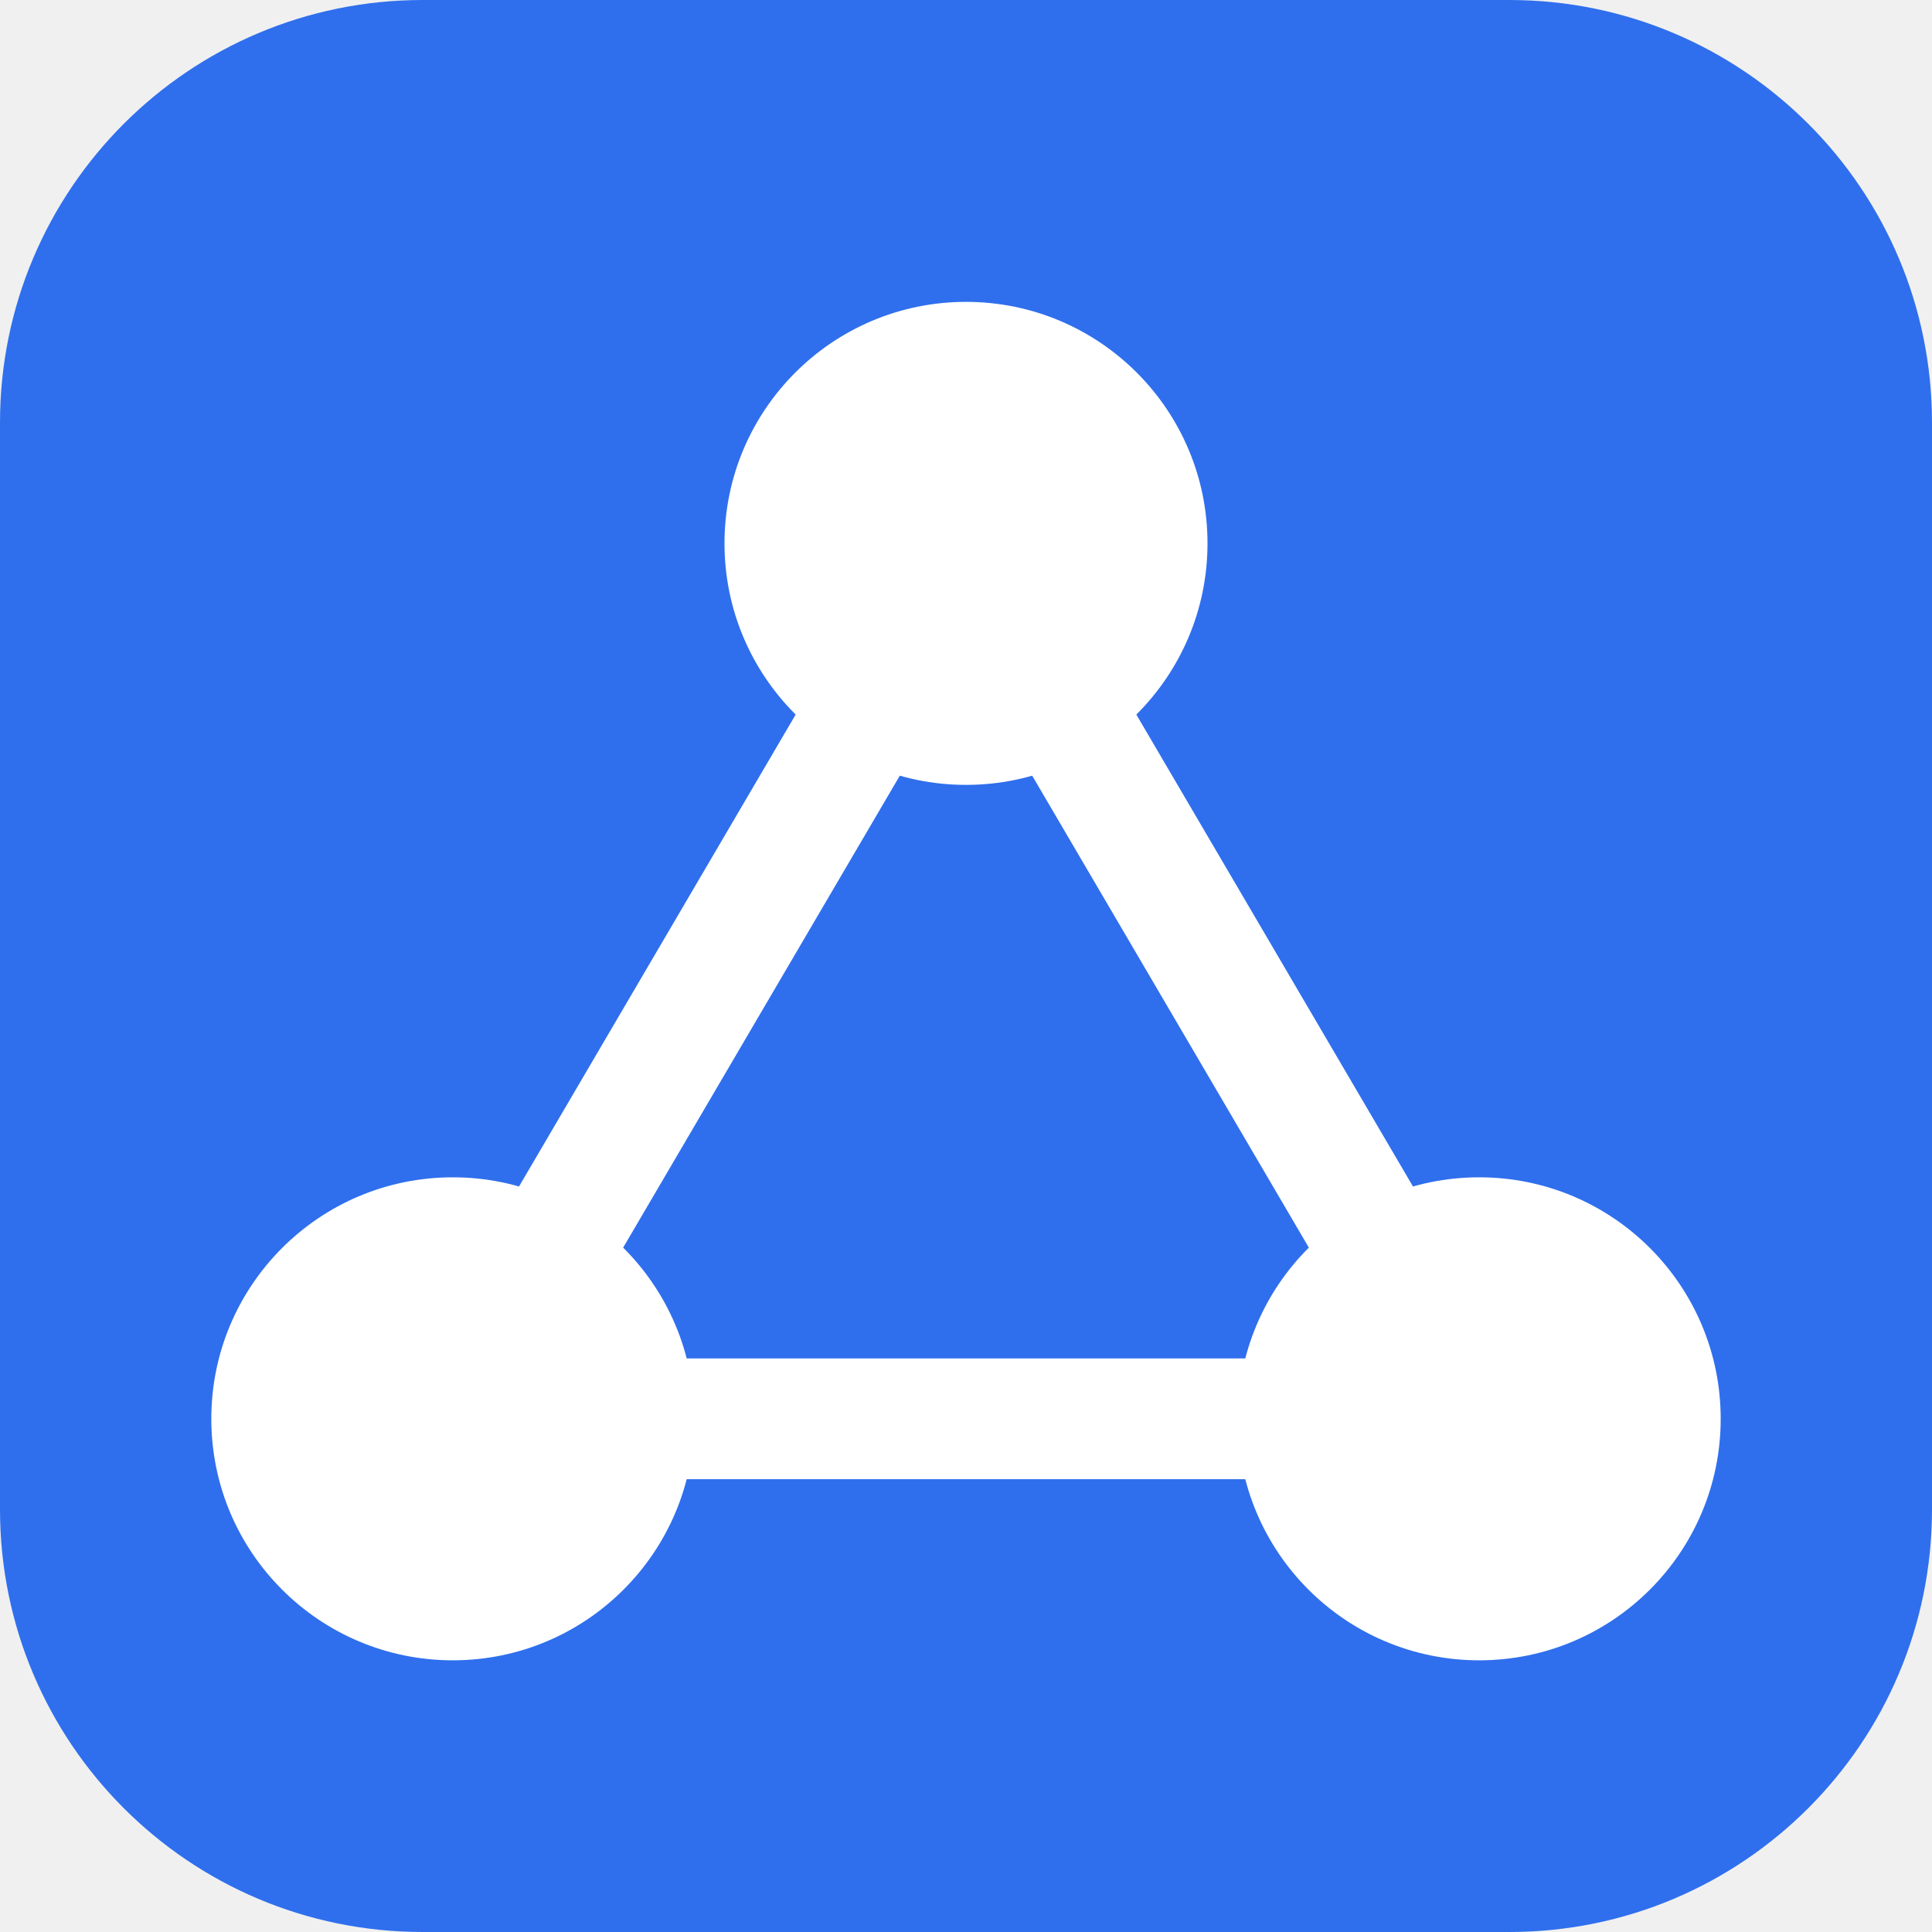
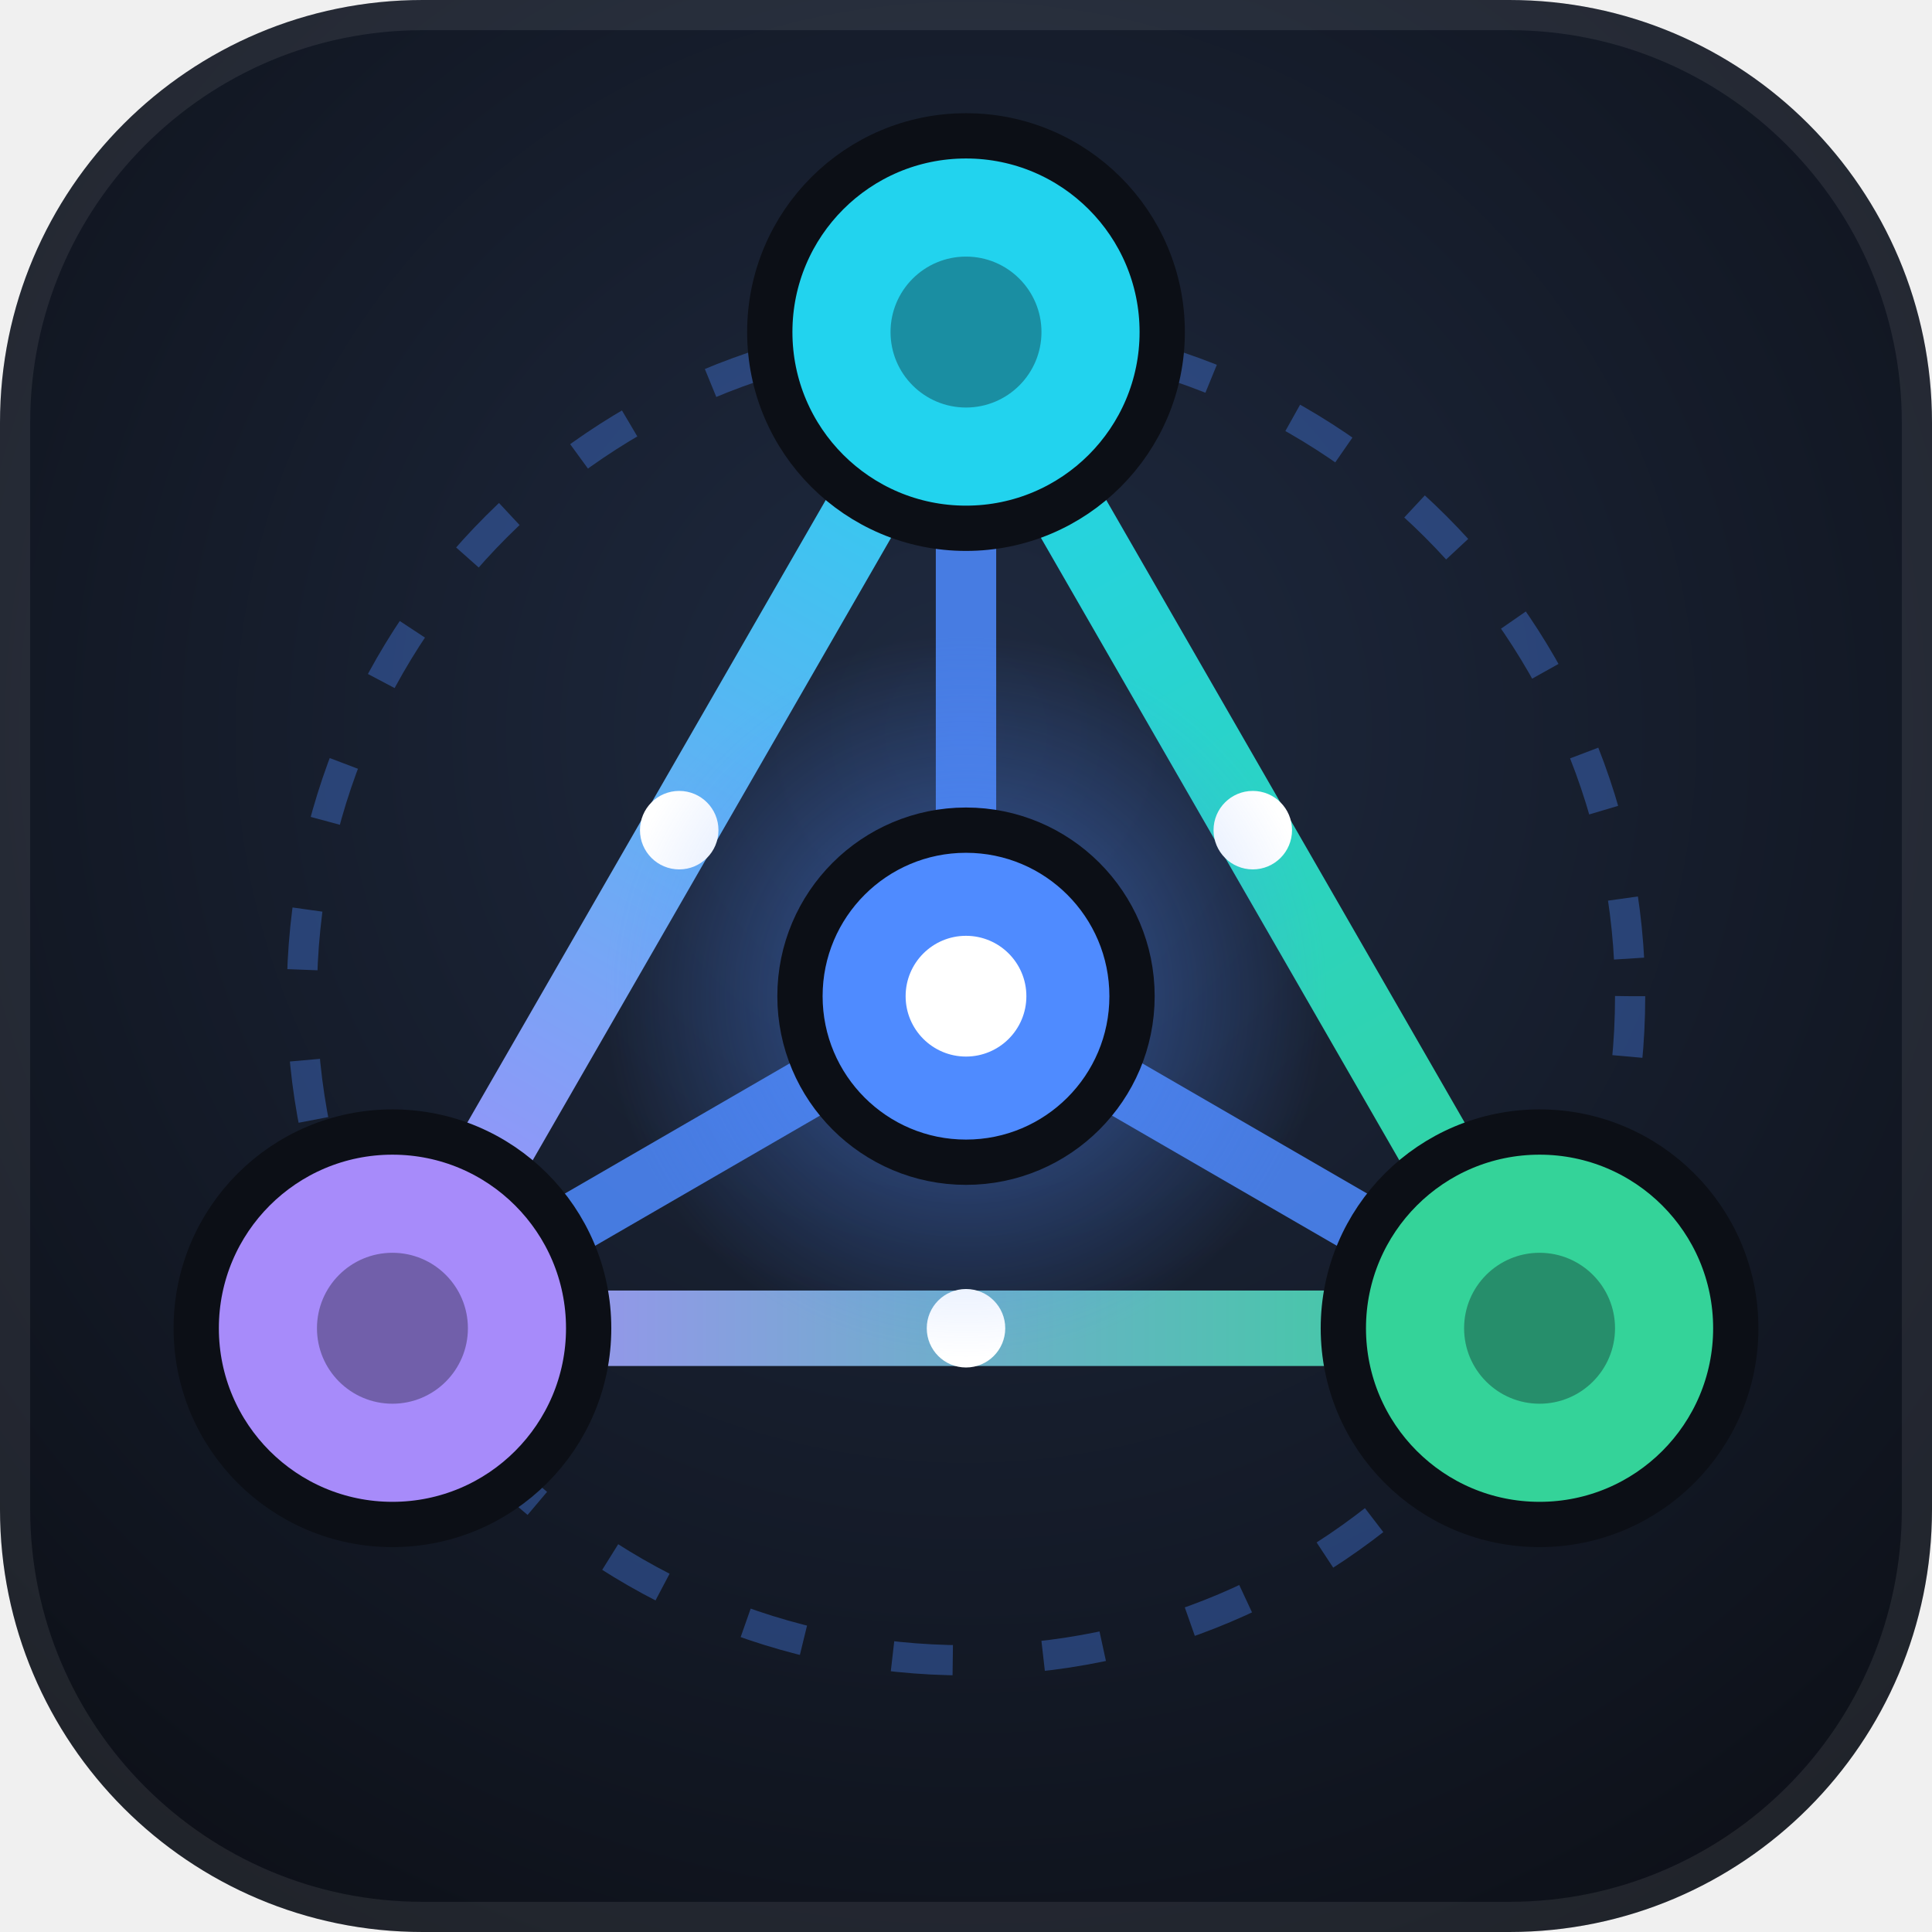
<svg xmlns="http://www.w3.org/2000/svg" viewBox="0 0 64 64" role="img" aria-label="PeerKit">
-   <rect width="64" height="64" rx="14" fill="#2f6fed" />
-   <path d="M32 18 15 47" fill="none" stroke="#ffffff" stroke-width="4" stroke-linecap="round" />
-   <path d="M32 18 49 47" fill="none" stroke="#ffffff" stroke-width="4" stroke-linecap="round" />
-   <path d="M15 47 49 47" fill="none" stroke="#ffffff" stroke-width="4" stroke-linecap="round" />
-   <circle cx="32" cy="18" r="8" fill="#ffffff" />
-   <circle cx="15" cy="47" r="8" fill="#ffffff" />
-   <circle cx="49" cy="47" r="8" fill="#ffffff" />
+   <defs>
+     <radialGradient id="bg" cx="0.5" cy="0.38" r="0.75">
+       <stop offset="0" stop-color="#1f2a40" />
+       <stop offset="1" stop-color="#0c0f16" />
+     </radialGradient>
+     <radialGradient id="halo" cx="0.5" cy="0.5" r="0.5">
+       <stop offset="0" stop-color="#4f8bff" stop-opacity="0.55" />
+       <stop offset="1" stop-color="#4f8bff" stop-opacity="0" />
+     </radialGradient>
+     <linearGradient id="left" x1="32" y1="11" x2="13" y2="44" gradientUnits="userSpaceOnUse">
+       <stop offset="0" stop-color="#22d3ee" />
+       <stop offset="1" stop-color="#a78bfa" />
+     </linearGradient>
+     <linearGradient id="right" x1="32" y1="11" x2="51" y2="44" gradientUnits="userSpaceOnUse">
+       <stop offset="0" stop-color="#22d3ee" />
+       <stop offset="1" stop-color="#34d399" />
+     </linearGradient>
+     <linearGradient id="base" x1="13" y1="44" x2="51" y2="44" gradientUnits="userSpaceOnUse">
+       <stop offset="0" stop-color="#a78bfa" />
+       <stop offset="1" stop-color="#34d399" />
+     </linearGradient>
+   </defs>
+   <rect width="64" height="64" rx="14" fill="url(#bg)" />
+   <rect x="0.5" y="0.5" width="63" height="63" rx="13.5" fill="none" stroke="#ffffff" stroke-opacity="0.08" />
+   <circle cx="32" cy="33" r="22" fill="none" stroke="#4f8bff" stroke-opacity="0.35" stroke-width="1" stroke-dasharray="2 3" />
+   <g fill="none" stroke-width="2.5" stroke-linecap="round">
+     <path d="M32 11 13 44" stroke="url(#left)" />
+     <path d="M32 11 51 44" stroke="url(#right)" />
+     <path d="M13 44H51" stroke="url(#base)" />
+     <g stroke="#4f8bff" stroke-opacity="0.85" stroke-width="2">
+       <path d="M32 33V11" />
+       <path d="M32 33 13 44" />
+       <path d="M32 33 51 44" />
+     </g>
+   </g>
+   <g fill="#ffffff">
+     <circle cx="22.5" cy="27.5" r="1.3" />
+     <circle cx="41.5" cy="27.5" r="1.3" />
+     <circle cx="32" cy="44" r="1.3" />
+   </g>
+   <circle cx="32" cy="33" r="12" fill="url(#halo)" />
+   <circle cx="32" cy="33" r="5.5" fill="#4f8bff" stroke="#0c0f16" stroke-width="1.5" />
+   <circle cx="32" cy="33" r="2" fill="#ffffff" />
+   <g stroke="#0c0f16" stroke-width="1.5">
+     <circle cx="32" cy="11" r="6.5" fill="#22d3ee" />
+     <circle cx="13" cy="44" r="6.5" fill="#a78bfa" />
+     <circle cx="51" cy="44" r="6.5" fill="#34d399" />
+   </g>
+   <g fill="#0c0f16" fill-opacity="0.35">
+     <circle cx="32" cy="11" r="2.5" />
+     <circle cx="13" cy="44" r="2.5" />
+     <circle cx="51" cy="44" r="2.5" />
+   </g>
</svg>
